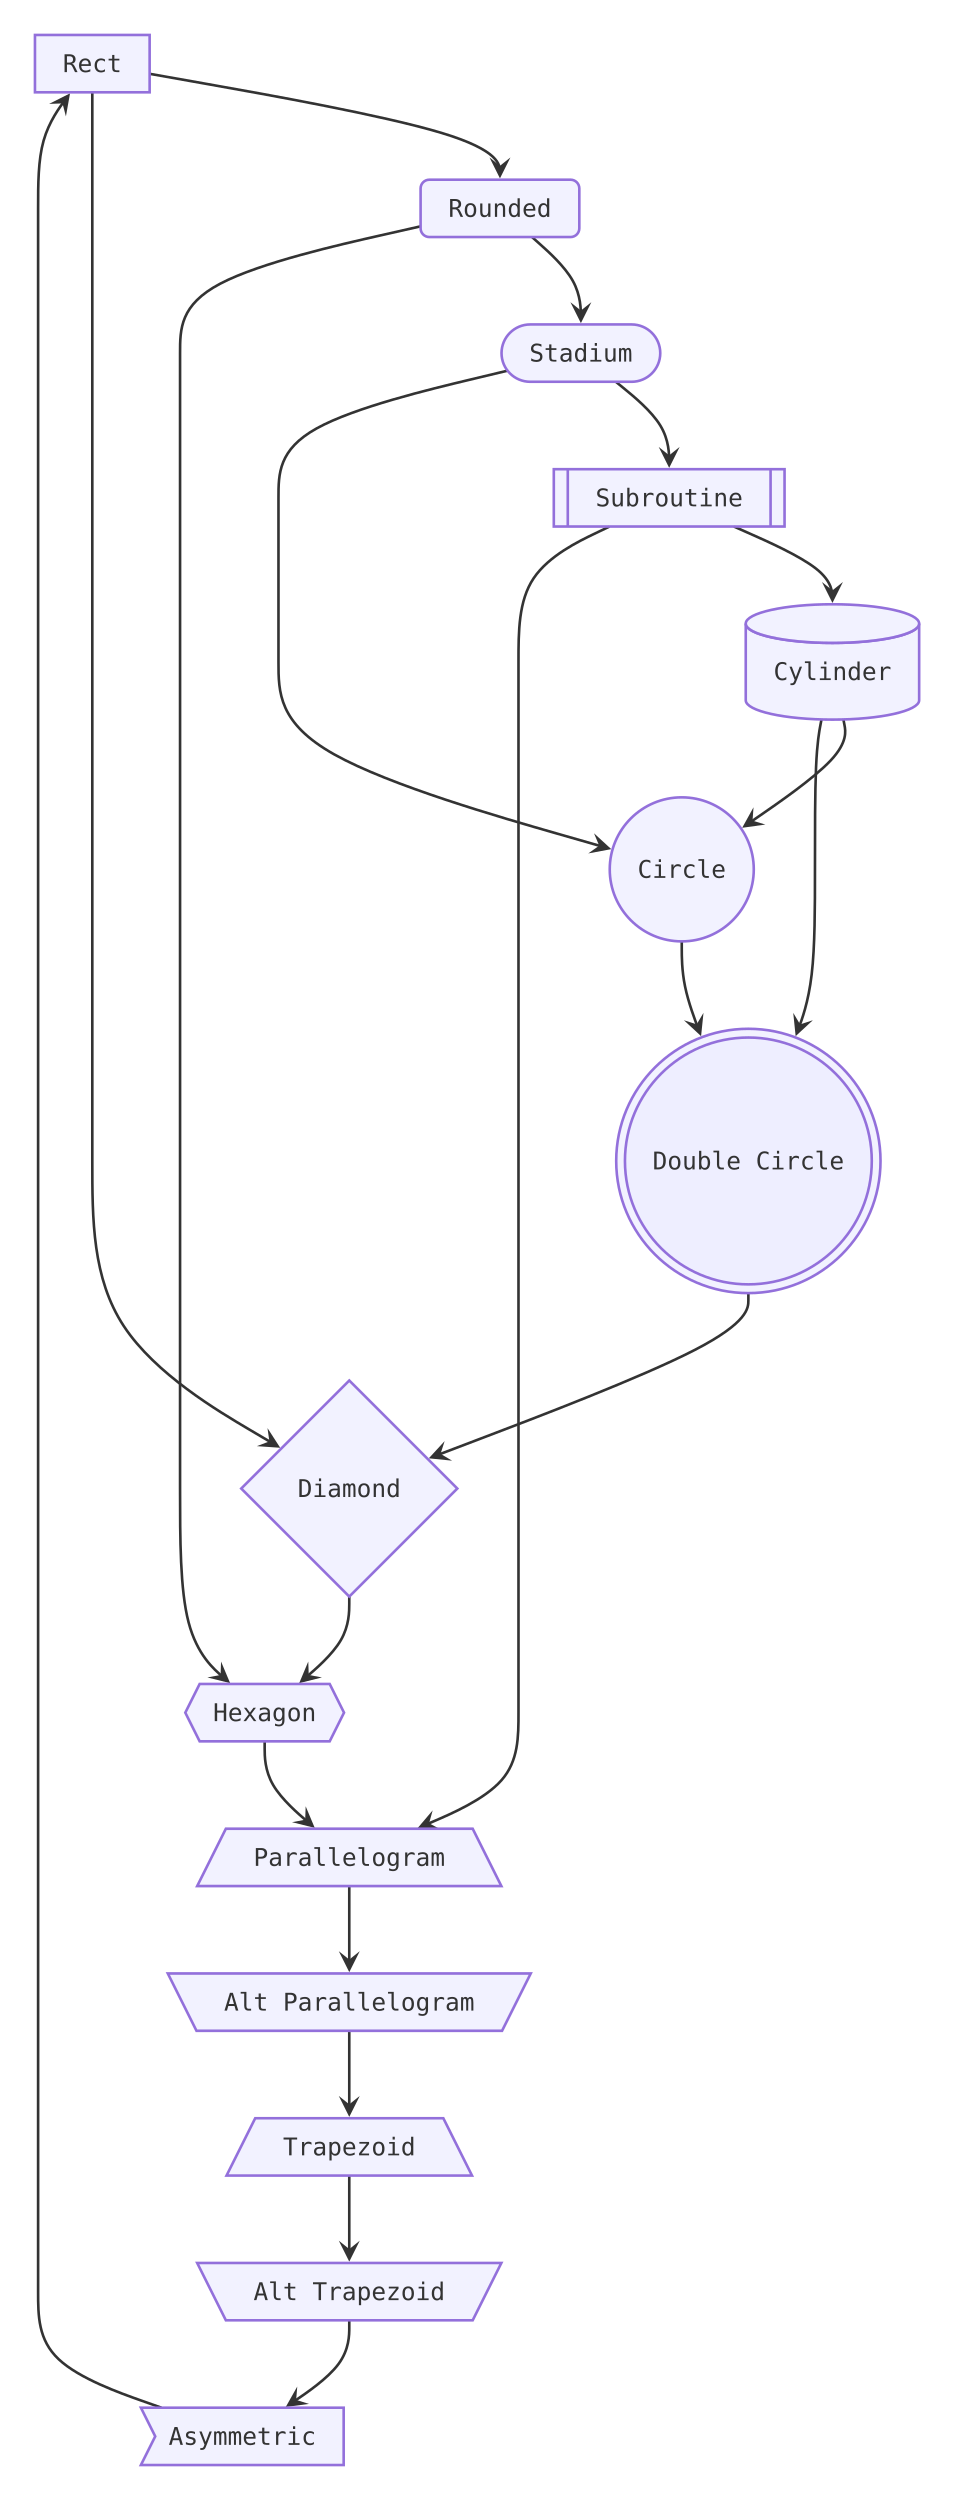
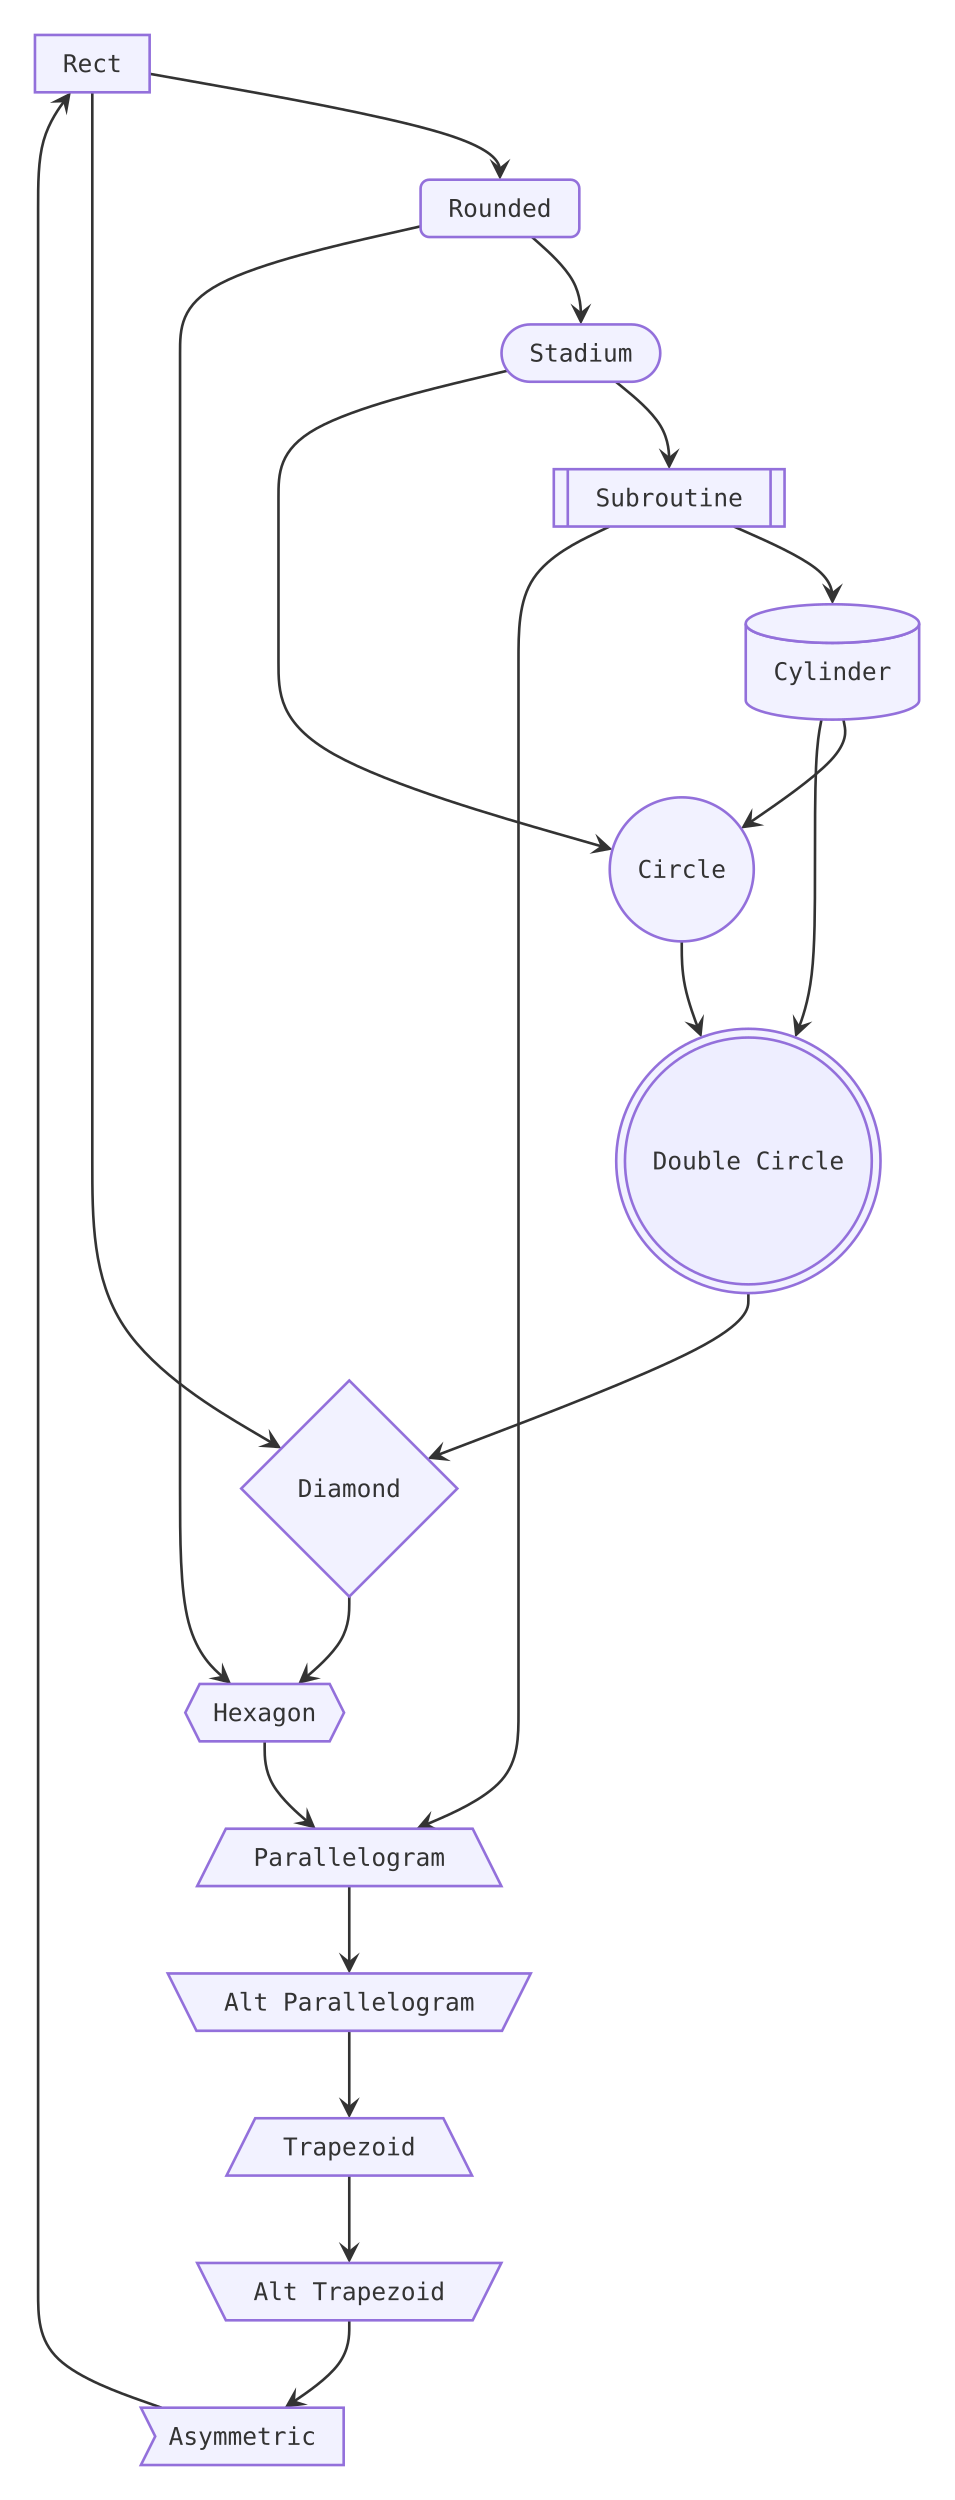
<svg xmlns="http://www.w3.org/2000/svg" viewBox="0 0 545.8 1430.12" width="545.8" height="1430.12">
  <defs>
    <marker id="arrow-point" viewBox="0 0 10 10" refX="8" refY="5" markerWidth="8" markerHeight="8" orient="auto-start-reverse">
      <path d="M10 5 L0 10 L4 5 L0 0 Z" fill="#333333" />
    </marker>
  </defs>
  <g transform="translate(20, 20)">
-     <path d="M65.6 22.22 L99 28.15 C132.4 34.08 199.2 45.94 232.6 56.04 C266 66.13 266 74.47 266 78.63 L266 79.65" fill="none" stroke="#333333" stroke-width="1.5" marker-end="url(#arrow-point)" />
-     <path d="M284.34 115.6 L289 119.77 C293.66 123.93 302.98 132.27 307.64 140.6 C312.3 148.93 312.3 157.27 312.3 161.43 L312.3 162.45" fill="none" stroke="#333333" stroke-width="1.5" marker-end="url(#arrow-point)" />
-     <path d="M332.3 198.4 L337.39 202.57 C342.47 206.73 352.63 215.07 357.72 223.4 C362.8 231.73 362.8 240.07 362.8 244.23 L362.8 245.25" fill="none" stroke="#333333" stroke-width="1.5" marker-end="url(#arrow-point)" />
-     <path d="M399.8 281.2 L409.2 285.37 C418.6 289.53 437.4 297.87 446.8 305.28 C456.2 312.69 456.2 319.18 456.2 322.42 L456.2 322.52" fill="none" stroke="#333333" stroke-width="1.5" marker-end="url(#arrow-point)" />
-     <path d="M462.47 391.57 L463.09 394.82 C463.71 398.08 464.96 404.6 455.2 415 C445.45 425.4 424.69 439.69 414.32 446.83 L406.54 452.18" fill="none" stroke="#333333" stroke-width="1.5" marker-end="url(#arrow-point)" />
-     <path d="M370 518.52 L370 522.69 C370 526.86 370 535.19 371.89 544.34 C373.77 553.49 377.55 563.46 379.44 568.44 L380.21 570.48" fill="none" stroke="#333333" stroke-width="1.5" marker-end="url(#arrow-point)" />
-     <path d="M408.1 719.72 L408.1 723.89 C408.1 728.06 408.1 736.39 377.51 752.19 C346.93 767.98 285.75 791.24 255.16 802.87 L227.52 813.38" fill="none" stroke="#333333" stroke-width="1.5" marker-end="url(#arrow-point)" />
-     <path d="M179.8 893.32 L179.8 897.49 C179.8 901.66 179.8 909.99 174.93 918.32 C170.06 926.66 160.32 934.99 155.44 939.16 L152.97 941.28" fill="none" stroke="#333333" stroke-width="1.5" marker-end="url(#arrow-point)" />
-     <path d="M131.4 976.12 L131.4 980.29 C131.4 984.46 131.4 992.79 136.27 1001.12 C141.14 1009.46 150.88 1017.79 155.76 1021.96 L158.23 1024.08" fill="none" stroke="#333333" stroke-width="1.5" marker-end="url(#arrow-point)" />
-     <path d="M179.8 1058.92 L179.8 1063.09 C179.8 1067.26 179.8 1075.59 179.8 1083.92 C179.8 1092.26 179.8 1100.59 179.8 1104.76 L179.8 1105.77" fill="none" stroke="#333333" stroke-width="1.5" marker-end="url(#arrow-point)" />
-     <path d="M179.8 1141.72 L179.8 1145.89 C179.8 1150.06 179.8 1158.39 179.8 1166.72 C179.8 1175.06 179.8 1183.39 179.8 1187.56 L179.8 1188.57" fill="none" stroke="#333333" stroke-width="1.5" marker-end="url(#arrow-point)" />
-     <path d="M179.8 1224.52 L179.8 1228.69 C179.8 1232.86 179.8 1241.19 179.8 1249.52 C179.8 1257.86 179.8 1266.19 179.8 1270.36 L179.8 1271.37" fill="none" stroke="#333333" stroke-width="1.5" marker-end="url(#arrow-point)" />
-     <path d="M179.8 1307.32 L179.8 1311.49 C179.8 1315.66 179.8 1323.99 173.64 1332.32 C167.48 1340.66 155.16 1348.99 149 1353.16 L145.45 1355.56" fill="none" stroke="#333333" stroke-width="1.5" marker-end="url(#arrow-point)" />
-     <path d="M32.8 32.8 L32.8 36.97 C32.8 41.13 32.8 49.47 32.8 60.53 C32.8 71.6 32.8 85.4 32.8 99.2 C32.8 113 32.8 126.8 32.8 140.6 C32.8 154.4 32.8 168.2 32.8 182 C32.8 195.8 32.8 209.6 32.8 223.4 C32.8 237.2 32.8 251 32.8 264.8 C32.8 278.6 32.8 292.4 32.8 308.04 C32.8 323.69 32.8 341.17 32.8 358.66 C32.8 376.15 32.8 393.64 32.8 413.41 C32.8 433.19 32.8 455.26 32.8 477.32 C32.8 499.39 32.8 521.46 32.8 549.26 C32.8 577.06 32.8 610.59 32.8 644.12 C32.8 677.66 32.8 711.19 50.82 738.6 C68.85 766.01 104.9 787.29 122.92 797.94 L138.23 806.98" fill="none" stroke="#333333" stroke-width="1.5" marker-end="url(#arrow-point)" />
-     <path d="M220.6 109.47 L197.67 114.66 C174.73 119.85 128.87 130.22 105.93 142.31 C83 154.4 83 168.2 83 182 C83 195.8 83 209.6 83 223.4 C83 237.2 83 251 83 264.8 C83 278.6 83 292.4 83 308.04 C83 323.69 83 341.17 83 358.66 C83 376.15 83 393.64 83 413.41 C83 433.19 83 455.26 83 477.32 C83 499.39 83 521.46 83 549.26 C83 577.06 83 610.59 83 644.12 C83 677.66 83 711.19 83 742.42 C83 773.66 83 802.59 83 831.52 C83 860.46 83 889.39 87.87 908.02 C92.74 926.66 102.48 934.99 107.36 939.16 L109.83 941.28" fill="none" stroke="#333333" stroke-width="1.5" marker-end="url(#arrow-point)" />
-     <path d="M270.33 192.04 L248.5 197.27 C226.66 202.5 182.98 212.95 161.14 225.07 C139.3 237.2 139.3 251 139.3 264.8 C139.3 278.6 139.3 292.4 139.3 308.04 C139.3 323.69 139.3 341.17 139.3 358.66 C139.3 376.15 139.3 393.64 171.15 411.52 C203 429.4 266.7 447.68 298.55 456.82 L327.37 465.09" fill="none" stroke="#333333" stroke-width="1.5" marker-end="url(#arrow-point)" />
-     <path d="M328.65 281.2 L319.98 285.37 C311.3 289.53 293.95 297.87 285.28 310.78 C276.6 323.69 276.6 341.17 276.6 358.66 C276.6 376.15 276.6 393.64 276.6 413.41 C276.6 433.19 276.6 455.26 276.6 477.32 C276.6 499.39 276.6 521.46 276.6 549.26 C276.6 577.06 276.6 610.59 276.6 644.12 C276.6 677.66 276.6 711.19 276.6 742.42 C276.6 773.66 276.6 802.59 276.6 831.52 C276.6 860.46 276.6 889.39 276.6 910.76 C276.6 932.12 276.6 945.92 276.6 959.72 C276.6 973.52 276.6 987.32 266.86 998.39 C257.12 1009.46 237.63 1017.79 227.89 1021.96 L221.04 1024.88" fill="none" stroke="#333333" stroke-width="1.5" marker-end="url(#arrow-point)" />
-     <path d="M449.93 391.57 L449.31 394.82 C448.69 398.08 447.44 404.6 446.82 418.9 C446.2 433.19 446.2 455.26 446.2 477.32 C446.2 499.39 446.2 521.46 444.31 537.47 C442.43 553.49 438.65 563.46 436.76 568.44 L435.99 570.48" fill="none" stroke="#333333" stroke-width="1.5" marker-end="url(#arrow-point)" />
-     <path d="M72.33 1357.32 L60.58 1353.16 C48.82 1348.99 25.31 1340.66 13.56 1329.59 C1.8 1318.52 1.8 1304.72 1.8 1290.92 C1.8 1277.12 1.8 1263.32 1.8 1249.52 C1.8 1235.72 1.8 1221.92 1.8 1208.12 C1.8 1194.32 1.8 1180.52 1.8 1166.72 C1.8 1152.92 1.8 1139.12 1.8 1125.32 C1.8 1111.52 1.8 1097.72 1.8 1083.92 C1.8 1070.12 1.8 1056.32 1.8 1042.52 C1.8 1028.72 1.8 1014.92 1.8 1001.12 C1.8 987.32 1.8 973.52 1.8 959.72 C1.8 945.92 1.8 932.12 1.8 910.76 C1.8 889.39 1.8 860.46 1.8 831.52 C1.8 802.59 1.8 773.66 1.8 742.42 C1.8 711.19 1.8 677.66 1.8 644.12 C1.8 610.59 1.8 577.06 1.8 549.26 C1.8 521.46 1.8 499.39 1.8 477.32 C1.8 455.26 1.8 433.19 1.8 413.41 C1.8 393.64 1.8 376.15 1.8 358.66 C1.8 341.17 1.8 323.69 1.8 308.04 C1.8 292.4 1.8 278.6 1.8 264.8 C1.8 251 1.8 237.2 1.8 223.4 C1.8 209.6 1.8 195.8 1.8 182 C1.8 168.2 1.8 154.4 1.8 140.6 C1.8 126.8 1.8 113 1.8 99.2 C1.8 85.4 1.8 71.6 4.92 60.53 C8.04 49.47 14.28 41.13 17.4 36.97 L18.63 35.32" fill="none" stroke="#333333" stroke-width="1.5" marker-end="url(#arrow-point)" />
+     <path d="M65.6 22.22 L99 28.15 C132.4 34.08 199.2 45.94 232.6 56.04 C266 66.13 266 74.47 266 78.63 L266 80.4" fill="none" stroke="#333333" stroke-width="1.5" marker-end="url(#arrow-point)" />
+     <path d="M284.34 115.6 L289 119.77 C293.66 123.93 302.98 132.27 307.64 140.6 C312.3 148.93 312.3 157.27 312.3 161.43 L312.3 163.2" fill="none" stroke="#333333" stroke-width="1.5" marker-end="url(#arrow-point)" />
+     <path d="M332.3 198.4 L337.39 202.57 C342.47 206.73 352.63 215.07 357.72 223.4 C362.8 231.73 362.8 240.07 362.8 244.23 L362.8 246" fill="none" stroke="#333333" stroke-width="1.5" marker-end="url(#arrow-point)" />
+     <path d="M399.8 281.2 L409.2 285.37 C418.6 289.53 437.4 297.87 446.8 305.28 C456.2 312.69 456.2 319.18 456.2 322.42 L456.2 323.27" fill="none" stroke="#333333" stroke-width="1.5" marker-end="url(#arrow-point)" />
+     <path d="M462.47 391.57 L463.09 394.82 C463.71 398.08 464.96 404.6 455.2 415 C445.45 425.4 424.69 439.69 414.32 446.83 L405.92 452.61" fill="none" stroke="#333333" stroke-width="1.5" marker-end="url(#arrow-point)" />
+     <path d="M370 518.52 L370 522.69 C370 526.86 370 535.19 371.89 544.34 C373.77 553.49 377.55 563.46 379.44 568.44 L380.47 571.18" fill="none" stroke="#333333" stroke-width="1.5" marker-end="url(#arrow-point)" />
+     <path d="M408.1 719.72 L408.1 723.89 C408.1 728.06 408.1 736.39 377.51 752.19 C346.93 767.98 285.75 791.24 255.16 802.87 L226.82 813.65" fill="none" stroke="#333333" stroke-width="1.5" marker-end="url(#arrow-point)" />
+     <path d="M179.8 893.32 L179.8 897.49 C179.8 901.66 179.8 909.99 174.93 918.32 C170.06 926.66 160.32 934.99 155.44 939.16 L152.4 941.76" fill="none" stroke="#333333" stroke-width="1.5" marker-end="url(#arrow-point)" />
+     <path d="M131.4 976.12 L131.4 980.29 C131.4 984.46 131.4 992.79 136.27 1001.12 C141.14 1009.46 150.88 1017.79 155.76 1021.96 L158.8 1024.56" fill="none" stroke="#333333" stroke-width="1.5" marker-end="url(#arrow-point)" />
+     <path d="M179.8 1058.92 L179.8 1063.09 C179.8 1067.26 179.8 1075.59 179.8 1083.92 C179.8 1092.26 179.8 1100.59 179.8 1104.76 L179.8 1106.52" fill="none" stroke="#333333" stroke-width="1.5" marker-end="url(#arrow-point)" />
+     <path d="M179.8 1141.72 L179.8 1145.89 C179.8 1150.06 179.8 1158.39 179.8 1166.72 C179.8 1175.06 179.8 1183.39 179.8 1187.56 L179.8 1189.32" fill="none" stroke="#333333" stroke-width="1.5" marker-end="url(#arrow-point)" />
+     <path d="M179.8 1224.52 L179.8 1228.69 C179.8 1232.86 179.8 1241.19 179.8 1249.52 C179.8 1257.86 179.8 1266.19 179.8 1270.36 L179.8 1272.12" fill="none" stroke="#333333" stroke-width="1.5" marker-end="url(#arrow-point)" />
+     <path d="M179.8 1307.32 L179.8 1311.49 C179.8 1315.66 179.8 1323.99 173.64 1332.32 C167.48 1340.66 155.16 1348.99 149 1353.16 L144.83 1355.98" fill="none" stroke="#333333" stroke-width="1.5" marker-end="url(#arrow-point)" />
+     <path d="M32.8 32.8 L32.8 36.97 C32.8 41.13 32.8 49.47 32.8 60.53 C32.8 71.6 32.8 85.4 32.8 99.2 C32.8 113 32.8 126.8 32.8 140.6 C32.8 154.4 32.8 168.2 32.8 182 C32.8 195.8 32.8 209.6 32.8 223.4 C32.8 237.2 32.8 251 32.8 264.8 C32.8 278.6 32.8 292.4 32.8 308.04 C32.8 323.69 32.8 341.17 32.8 358.66 C32.8 376.15 32.8 393.64 32.8 413.41 C32.8 433.19 32.8 455.26 32.8 477.32 C32.8 499.39 32.8 521.46 32.8 549.26 C32.8 577.06 32.8 610.59 32.8 644.12 C32.8 677.66 32.8 711.19 50.82 738.6 C68.85 766.01 104.9 787.29 122.92 797.94 L138.88 807.36" fill="none" stroke="#333333" stroke-width="1.5" marker-end="url(#arrow-point)" />
+     <path d="M220.6 109.47 L197.67 114.66 C174.73 119.85 128.87 130.22 105.93 142.31 C83 154.4 83 168.2 83 182 C83 195.8 83 209.6 83 223.4 C83 237.2 83 251 83 264.8 C83 278.6 83 292.4 83 308.04 C83 323.69 83 341.17 83 358.66 C83 376.15 83 393.64 83 413.41 C83 433.19 83 455.26 83 477.32 C83 499.39 83 521.46 83 549.26 C83 577.06 83 610.59 83 644.12 C83 677.66 83 711.19 83 742.42 C83 773.66 83 802.59 83 831.52 C83 860.46 83 889.39 87.87 908.02 C92.74 926.66 102.48 934.99 107.36 939.16 L110.4 941.76" fill="none" stroke="#333333" stroke-width="1.5" marker-end="url(#arrow-point)" />
+     <path d="M270.33 192.04 L248.5 197.27 C226.66 202.5 182.98 212.95 161.14 225.07 C139.3 237.2 139.3 251 139.3 264.8 C139.3 278.6 139.3 292.4 139.3 308.04 C139.3 323.69 139.3 341.17 139.3 358.66 C139.3 376.15 139.3 393.64 171.15 411.52 C203 429.4 266.7 447.68 298.55 456.82 L328.09 465.3" fill="none" stroke="#333333" stroke-width="1.5" marker-end="url(#arrow-point)" />
+     <path d="M328.65 281.2 L319.98 285.37 C311.3 289.53 293.95 297.87 285.28 310.78 C276.6 323.69 276.6 341.17 276.6 358.66 C276.6 376.15 276.6 393.64 276.6 413.41 C276.6 433.19 276.6 455.26 276.6 477.32 C276.6 499.39 276.6 521.46 276.6 549.26 C276.6 577.06 276.6 610.59 276.6 644.12 C276.6 677.66 276.6 711.19 276.6 742.42 C276.6 773.66 276.6 802.59 276.6 831.52 C276.6 860.46 276.6 889.39 276.6 910.76 C276.6 932.12 276.6 945.92 276.6 959.72 C276.6 973.52 276.6 987.32 266.86 998.39 C257.12 1009.46 237.63 1017.79 227.89 1021.96 L220.35 1025.18" fill="none" stroke="#333333" stroke-width="1.5" marker-end="url(#arrow-point)" />
+     <path d="M449.93 391.57 L449.31 394.82 C448.69 398.08 447.44 404.6 446.82 418.9 C446.2 433.19 446.2 455.26 446.2 477.32 C446.2 499.39 446.2 521.46 444.31 537.47 C442.43 553.49 438.65 563.46 436.76 568.44 L435.73 571.18" fill="none" stroke="#333333" stroke-width="1.5" marker-end="url(#arrow-point)" />
+     <path d="M72.33 1357.32 L60.58 1353.16 C48.82 1348.99 25.31 1340.66 13.56 1329.59 C1.8 1318.52 1.8 1304.72 1.8 1290.92 C1.8 1277.12 1.8 1263.32 1.8 1249.52 C1.8 1235.72 1.8 1221.92 1.8 1208.12 C1.8 1194.32 1.8 1180.52 1.8 1166.72 C1.8 1152.92 1.8 1139.12 1.8 1125.32 C1.8 1111.52 1.8 1097.72 1.8 1083.92 C1.8 1070.12 1.8 1056.32 1.8 1042.52 C1.8 1028.72 1.8 1014.92 1.8 1001.12 C1.8 987.32 1.8 973.52 1.8 959.72 C1.8 945.92 1.8 932.12 1.8 910.76 C1.8 889.39 1.8 860.46 1.8 831.52 C1.8 802.59 1.8 773.66 1.8 742.42 C1.8 711.19 1.8 677.66 1.8 644.12 C1.8 610.59 1.8 577.06 1.8 549.26 C1.8 521.46 1.8 499.39 1.8 477.32 C1.8 455.26 1.8 433.19 1.8 413.41 C1.8 393.64 1.8 376.15 1.8 358.66 C1.8 341.17 1.8 323.69 1.8 308.04 C1.8 292.4 1.8 278.6 1.8 264.8 C1.8 251 1.8 237.2 1.8 223.4 C1.8 209.6 1.8 195.8 1.8 182 C1.8 168.2 1.8 154.4 1.8 140.6 C1.8 126.8 1.8 113 1.8 99.2 C1.8 85.4 1.8 71.6 4.92 60.53 C8.04 49.47 14.28 41.13 17.4 36.97 L19.08 34.72" fill="none" stroke="#333333" stroke-width="1.5" marker-end="url(#arrow-point)" />
    <rect x="0" y="0" width="65.6" height="32.8" fill="#ececffb2" stroke="#9370db" stroke-width="1.5" />
    <text x="32.8" y="16.4" text-anchor="middle" dominant-baseline="central" font-size="14px" font-family="'Intel One Mono', 'SF Mono', 'Cascadia Code', 'JetBrains Mono', 'Fira Code', 'Consolas', 'Menlo', monospace" fill="#333333">Rect</text>
    <rect x="220.6" y="82.8" width="90.8" height="32.8" rx="5" ry="5" fill="#ececffb2" stroke="#9370db" stroke-width="1.5" />
    <text x="266" y="99.2" text-anchor="middle" dominant-baseline="central" font-size="14px" font-family="'Intel One Mono', 'SF Mono', 'Cascadia Code', 'JetBrains Mono', 'Fira Code', 'Consolas', 'Menlo', monospace" fill="#333333">Rounded</text>
    <rect x="266.9" y="165.6" width="90.8" height="32.8" rx="16.4" ry="16.4" fill="#ececffb2" stroke="#9370db" stroke-width="1.5" />
    <text x="312.3" y="182" text-anchor="middle" dominant-baseline="central" font-size="14px" font-family="'Intel One Mono', 'SF Mono', 'Cascadia Code', 'JetBrains Mono', 'Fira Code', 'Consolas', 'Menlo', monospace" fill="#333333">Stadium</text>
    <rect x="296.8" y="248.4" width="132" height="32.8" fill="#ececffb2" stroke="#9370db" stroke-width="1.5" />
    <path d="M304.8 248.4 L304.8 281.2" fill="none" stroke="#9370db" stroke-width="1.5" />
    <path d="M420.8 248.4 L420.8 281.2" fill="none" stroke="#9370db" stroke-width="1.5" />
    <text x="362.8" y="264.8" text-anchor="middle" dominant-baseline="central" font-size="14px" font-family="'Intel One Mono', 'SF Mono', 'Cascadia Code', 'JetBrains Mono', 'Fira Code', 'Consolas', 'Menlo', monospace" fill="#333333">Subroutine</text>
    <path d="M406.6 336.73 L406.6 380.59 A49.6 11.06 0 0 0 505.8 380.59 L505.8 336.73 A49.6 11.06 0 0 1 406.6 336.73" fill="#ececffb2" stroke="#9370db" stroke-width="1.5" />
    <path d="M406.6 336.73 A49.6 11.06 0 0 1 505.8 336.73 A49.6 11.06 0 0 1 406.6 336.73" fill="#ececffb2" stroke="#9370db" stroke-width="1.5" />
    <text x="456.2" y="364.19" text-anchor="middle" dominant-baseline="central" font-size="14px" font-family="'Intel One Mono', 'SF Mono', 'Cascadia Code', 'JetBrains Mono', 'Fira Code', 'Consolas', 'Menlo', monospace" fill="#333333">Cylinder</text>
    <circle cx="370" cy="477.32" r="41.2" fill="#ececffb2" stroke="#9370db" stroke-width="1.5" />
    <text x="370" y="477.32" text-anchor="middle" dominant-baseline="central" font-size="14px" font-family="'Intel One Mono', 'SF Mono', 'Cascadia Code', 'JetBrains Mono', 'Fira Code', 'Consolas', 'Menlo', monospace" fill="#333333">Circle</text>
    <circle cx="408.1" cy="644.12" r="75.6" fill="#ececffb2" stroke="#9370db" stroke-width="1.5" />
    <circle cx="408.1" cy="644.12" r="70.6" fill="#ececffb2" stroke="#9370db" stroke-width="1.5" />
    <text x="408.1" y="644.12" text-anchor="middle" dominant-baseline="central" font-size="14px" font-family="'Intel One Mono', 'SF Mono', 'Cascadia Code', 'JetBrains Mono', 'Fira Code', 'Consolas', 'Menlo', monospace" fill="#333333">Double Circle</text>
    <polygon points="179.8,769.72 241.6,831.52 179.8,893.32 118,831.52" fill="#ececffb2" stroke="#9370db" stroke-width="1.5" />
    <text x="179.8" y="831.52" text-anchor="middle" dominant-baseline="central" font-size="14px" font-family="'Intel One Mono', 'SF Mono', 'Cascadia Code', 'JetBrains Mono', 'Fira Code', 'Consolas', 'Menlo', monospace" fill="#333333">Diamond</text>
    <polygon points="94.2,943.32 168.6,943.32 176.8,959.72 168.6,976.12 94.2,976.12 86,959.72" fill="#ececffb2" stroke="#9370db" stroke-width="1.5" />
    <text x="131.4" y="959.72" text-anchor="middle" dominant-baseline="central" font-size="14px" font-family="'Intel One Mono', 'SF Mono', 'Cascadia Code', 'JetBrains Mono', 'Fira Code', 'Consolas', 'Menlo', monospace" fill="#333333">Hexagon</text>
    <polygon points="109.2,1026.12 250.4,1026.12 266.8,1058.92 92.8,1058.92" fill="#ececffb2" stroke="#9370db" stroke-width="1.5" />
    <text x="179.8" y="1042.52" text-anchor="middle" dominant-baseline="central" font-size="14px" font-family="'Intel One Mono', 'SF Mono', 'Cascadia Code', 'JetBrains Mono', 'Fira Code', 'Consolas', 'Menlo', monospace" fill="#333333">Parallelogram</text>
    <polygon points="76,1108.92 283.6,1108.92 267.2,1141.72 92.4,1141.72" fill="#ececffb2" stroke="#9370db" stroke-width="1.5" />
    <text x="179.8" y="1125.32" text-anchor="middle" dominant-baseline="central" font-size="14px" font-family="'Intel One Mono', 'SF Mono', 'Cascadia Code', 'JetBrains Mono', 'Fira Code', 'Consolas', 'Menlo', monospace" fill="#333333">Alt Parallelogram</text>
    <polygon points="126,1191.72 233.6,1191.72 250,1224.52 109.6,1224.52" fill="#ececffb2" stroke="#9370db" stroke-width="1.5" />
    <text x="179.8" y="1208.12" text-anchor="middle" dominant-baseline="central" font-size="14px" font-family="'Intel One Mono', 'SF Mono', 'Cascadia Code', 'JetBrains Mono', 'Fira Code', 'Consolas', 'Menlo', monospace" fill="#333333">Trapezoid</text>
    <polygon points="92.8,1274.52 266.8,1274.52 250.4,1307.32 109.2,1307.32" fill="#ececffb2" stroke="#9370db" stroke-width="1.5" />
    <text x="179.8" y="1290.92" text-anchor="middle" dominant-baseline="central" font-size="14px" font-family="'Intel One Mono', 'SF Mono', 'Cascadia Code', 'JetBrains Mono', 'Fira Code', 'Consolas', 'Menlo', monospace" fill="#333333">Alt Trapezoid</text>
    <polygon points="60.6,1357.32 176.6,1357.32 176.6,1390.12 60.6,1390.12 68.8,1373.72" fill="#ececffb2" stroke="#9370db" stroke-width="1.5" />
    <text x="118.6" y="1373.72" text-anchor="middle" dominant-baseline="central" font-size="14px" font-family="'Intel One Mono', 'SF Mono', 'Cascadia Code', 'JetBrains Mono', 'Fira Code', 'Consolas', 'Menlo', monospace" fill="#333333">Asymmetric</text>
  </g>
</svg>
